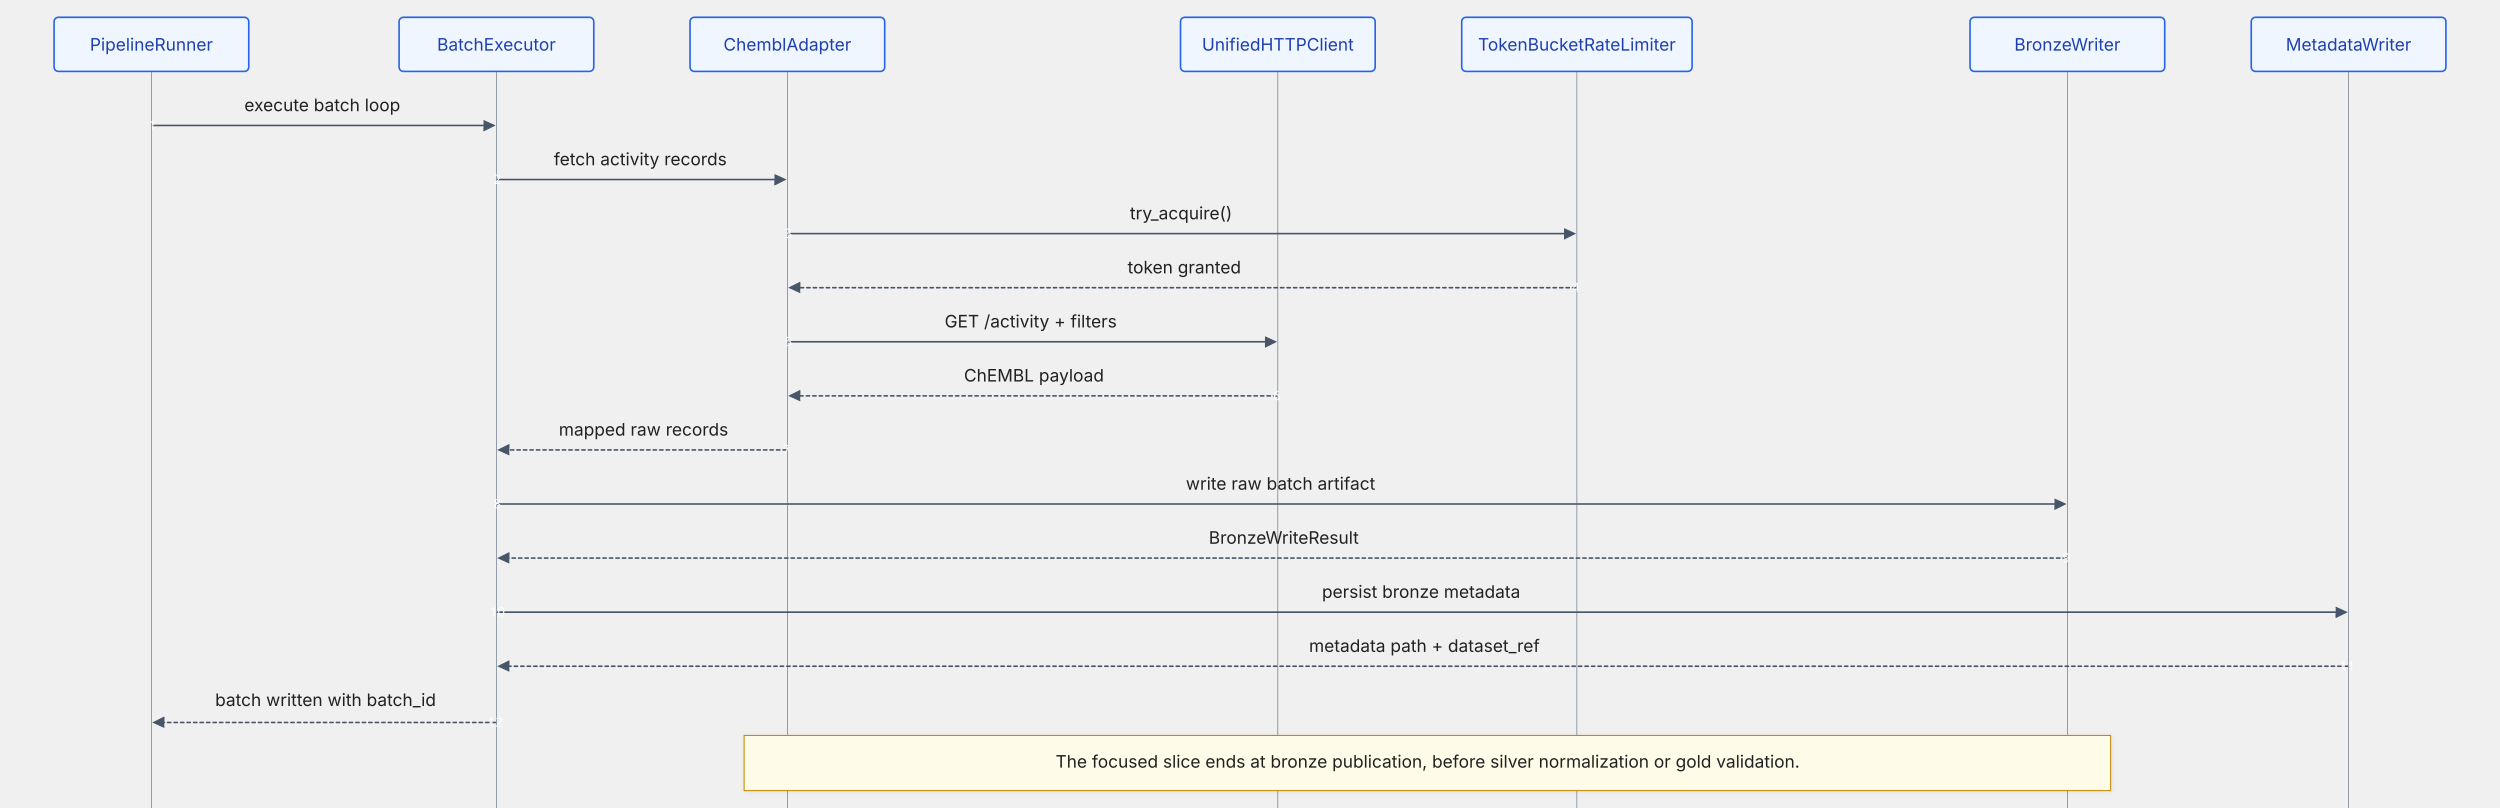
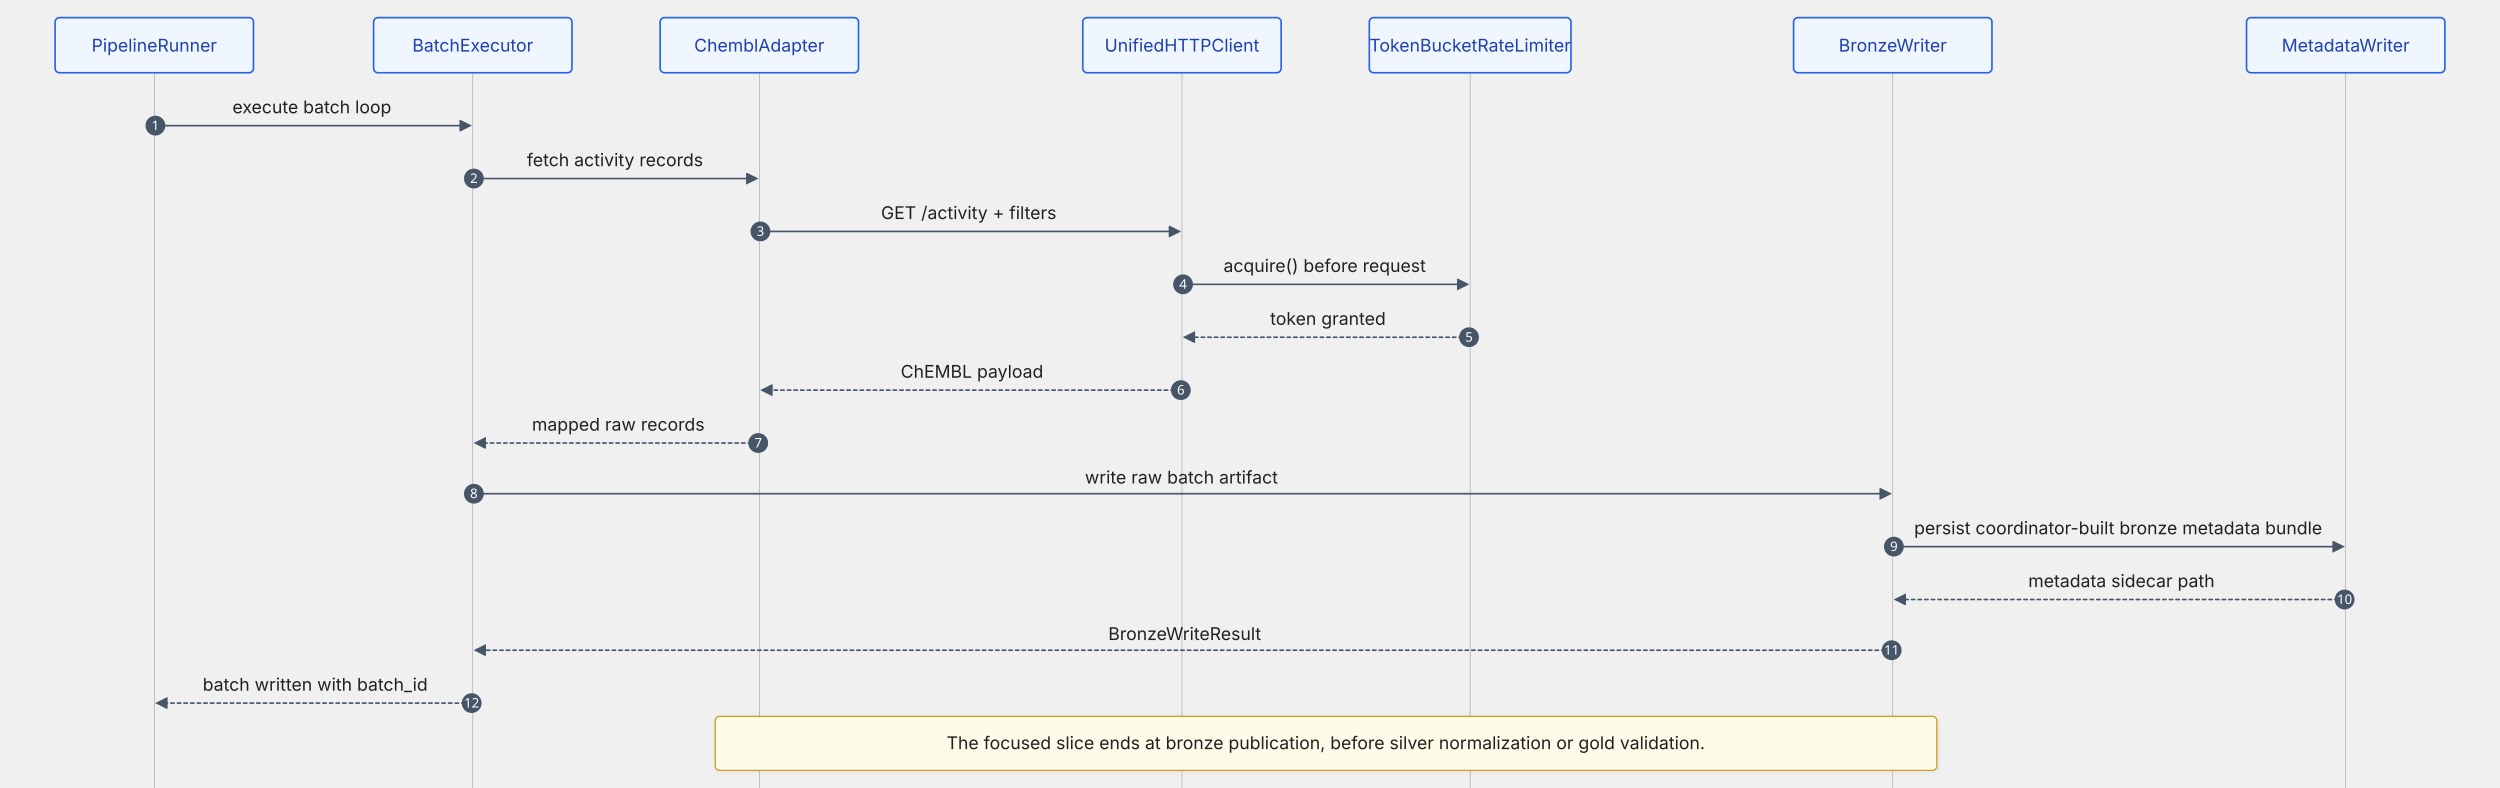
- <svg xmlns="http://www.w3.org/2000/svg" id="my-svg" width="100%" aria-roledescription="sequence" style="max-width:2311.5px;background-color:white" viewBox="-50 -16 2311.5 747">
-   <path id="actor6" stroke="#999" stroke-width=".5" d="M2121.5 50v1950" class="actor-line 200" />
+ <svg xmlns="http://www.w3.org/2000/svg" id="my-svg" width="100%" aria-roledescription="sequence" style="max-width:2268.5px;background-color:white" viewBox="-50 -16 2268.5 715">
+   <path id="actor6" stroke="#999" stroke-width=".5" d="M2078.5 5v1995" class="200" />
  <g id="root-6">
-     <rect width="180" height="50" x="2031.5" fill="#eaeaea" stroke="#666" class="actor actor-top" rx="3" ry="3" />
-     <text x="2121.5" y="25" alignment-baseline="central" class="actor actor-box" dominant-baseline="central" style="text-anchor:middle;font-size:16px;font-weight:400">
-       <tspan x="2121.5" dy="0">MetadataWriter</tspan>
+     <rect width="180" height="50" x="1988.5" fill="#eaeaea" stroke="#666" class="actor" rx="3" ry="3" />
+     <text x="2078.5" y="25" alignment-baseline="central" class="actor" dominant-baseline="central" style="text-anchor:middle;font-size:16px;font-weight:400">
+       <tspan x="2078.5" dy="0">MetadataWriter</tspan>
    </text>
  </g>
-   <path id="actor5" stroke="#999" stroke-width=".5" d="M1861.5 50v1950" class="actor-line 200" />
+   <path id="actor5" stroke="#999" stroke-width=".5" d="M1667.5 5v1995" class="200" />
  <g id="root-5">
-     <rect width="180" height="50" x="1771.5" fill="#eaeaea" stroke="#666" class="actor actor-top" rx="3" ry="3" />
-     <text x="1861.5" y="25" alignment-baseline="central" class="actor actor-box" dominant-baseline="central" style="text-anchor:middle;font-size:16px;font-weight:400">
-       <tspan x="1861.5" dy="0">BronzeWriter</tspan>
+     <rect width="180" height="50" x="1577.5" fill="#eaeaea" stroke="#666" class="actor" rx="3" ry="3" />
+     <text x="1667.5" y="25" alignment-baseline="central" class="actor" dominant-baseline="central" style="text-anchor:middle;font-size:16px;font-weight:400">
+       <tspan x="1667.5" dy="0">BronzeWriter</tspan>
    </text>
  </g>
-   <path id="actor4" stroke="#999" stroke-width=".5" d="M1408 50v1950" class="actor-line 200" />
+   <path id="actor4" stroke="#999" stroke-width=".5" d="M1284 5v1995" class="200" />
  <g id="root-4">
-     <rect width="213" height="50" x="1301.5" fill="#eaeaea" stroke="#666" class="actor actor-top" rx="3" ry="3" />
-     <text x="1408" y="25" alignment-baseline="central" class="actor actor-box" dominant-baseline="central" style="text-anchor:middle;font-size:16px;font-weight:400">
-       <tspan x="1408" dy="0">TokenBucketRateLimiter</tspan>
+     <rect width="183" height="50" x="1192.5" fill="#eaeaea" stroke="#666" class="actor" rx="3" ry="3" />
+     <text x="1284" y="25" alignment-baseline="central" class="actor" dominant-baseline="central" style="text-anchor:middle;font-size:16px;font-weight:400">
+       <tspan x="1284" dy="0">TokenBucketRateLimiter</tspan>
    </text>
  </g>
-   <path id="actor3" stroke="#999" stroke-width=".5" d="M1131.5 50v1950" class="actor-line 200" />
+   <path id="actor3" stroke="#999" stroke-width=".5" d="M1022.5 5v1995" class="200" />
  <g id="root-3">
-     <rect width="180" height="50" x="1041.5" fill="#eaeaea" stroke="#666" class="actor actor-top" rx="3" ry="3" />
-     <text x="1131.5" y="25" alignment-baseline="central" class="actor actor-box" dominant-baseline="central" style="text-anchor:middle;font-size:16px;font-weight:400">
-       <tspan x="1131.5" dy="0">UnifiedHTTPClient</tspan>
+     <rect width="180" height="50" x="932.5" fill="#eaeaea" stroke="#666" class="actor" rx="3" ry="3" />
+     <text x="1022.5" y="25" alignment-baseline="central" class="actor" dominant-baseline="central" style="text-anchor:middle;font-size:16px;font-weight:400">
+       <tspan x="1022.5" dy="0">UnifiedHTTPClient</tspan>
    </text>
  </g>
-   <path id="actor2" stroke="#999" stroke-width=".5" d="M678 50v1950" class="actor-line 200" />
+   <path id="actor2" stroke="#999" stroke-width=".5" d="M639 5v1995" class="200" />
  <g id="root-2">
-     <rect width="180" height="50" x="588" fill="#eaeaea" stroke="#666" class="actor actor-top" rx="3" ry="3" />
-     <text x="678" y="25" alignment-baseline="central" class="actor actor-box" dominant-baseline="central" style="text-anchor:middle;font-size:16px;font-weight:400">
-       <tspan x="678" dy="0">ChemblAdapter</tspan>
+     <rect width="180" height="50" x="549" fill="#eaeaea" stroke="#666" class="actor" rx="3" ry="3" />
+     <text x="639" y="25" alignment-baseline="central" class="actor" dominant-baseline="central" style="text-anchor:middle;font-size:16px;font-weight:400">
+       <tspan x="639" dy="0">ChemblAdapter</tspan>
    </text>
  </g>
-   <path id="actor1" stroke="#999" stroke-width=".5" d="M409 50v1950" class="actor-line 200" />
+   <path id="actor1" stroke="#999" stroke-width=".5" d="M379 5v1995" class="200" />
  <g id="root-1">
-     <rect width="180" height="50" x="319" fill="#eaeaea" stroke="#666" class="actor actor-top" rx="3" ry="3" />
-     <text x="409" y="25" alignment-baseline="central" class="actor actor-box" dominant-baseline="central" style="text-anchor:middle;font-size:16px;font-weight:400">
-       <tspan x="409" dy="0">BatchExecutor</tspan>
+     <rect width="180" height="50" x="289" fill="#eaeaea" stroke="#666" class="actor" rx="3" ry="3" />
+     <text x="379" y="25" alignment-baseline="central" class="actor" dominant-baseline="central" style="text-anchor:middle;font-size:16px;font-weight:400">
+       <tspan x="379" dy="0">BatchExecutor</tspan>
    </text>
  </g>
-   <path id="actor0" stroke="#999" stroke-width=".5" d="M90 50v1950" class="actor-line 200" />
+   <path id="actor0" stroke="#999" stroke-width=".5" d="M90 5v1995" class="200" />
  <g id="root-0">
-     <rect width="180" height="50" fill="#eaeaea" stroke="#666" class="actor actor-top" rx="3" ry="3" />
-     <text x="90" y="25" alignment-baseline="central" class="actor actor-box" dominant-baseline="central" style="text-anchor:middle;font-size:16px;font-weight:400">
+     <rect width="180" height="50" fill="#eaeaea" stroke="#666" class="actor" rx="3" ry="3" />
+     <text x="90" y="25" alignment-baseline="central" class="actor" dominant-baseline="central" style="text-anchor:middle;font-size:16px;font-weight:400">
      <tspan x="90" dy="0">PipelineRunner</tspan>
    </text>
  </g>
-   <style>#my-svg{font-size:16px;fill:#212121;}@keyframes edge-animation-frame{from{stroke-dashoffset:0;}}@keyframes dash{to{stroke-dashoffset:0;}}#my-svg .edge-animation-slow{stroke-dasharray:9,5!important;stroke-dashoffset:900;animation:dash 50s linear infinite;stroke-linecap:round;}#my-svg .edge-animation-fast{stroke-dasharray:9,5!important;stroke-dashoffset:900;animation:dash 20s linear infinite;stroke-linecap:round;}#my-svg .error-icon{fill:#552222;}#my-svg .error-text{fill:#552222;stroke:#552222;}#my-svg .edge-thickness-normal{stroke-width:1px;}#my-svg .edge-thickness-thick{stroke-width:3.5px;}#my-svg .edge-pattern-solid{stroke-dasharray:0;}#my-svg .edge-thickness-invisible{stroke-width:0;fill:none;}#my-svg .edge-pattern-dashed{stroke-dasharray:3;}#my-svg .edge-pattern-dotted{stroke-dasharray:2;}#my-svg .marker{fill:#475569;stroke:#475569;}#my-svg .marker.cross{stroke:#475569;}#my-svg svg{font-size:16px;}#my-svg p{margin:0;}#my-svg .actor{stroke:#2563eb;fill:#eff6ff;}#my-svg text.actor&gt;tspan{fill:#1e40af;stroke:none;}#my-svg .actor-line{stroke:#475569;}#my-svg .innerArc{stroke-width:1.5;stroke-dasharray:none;}#my-svg .messageLine0{stroke-width:1.5;stroke-dasharray:none;stroke:#475569;}#my-svg .messageLine1{stroke-width:1.5;stroke-dasharray:2,2;stroke:#475569;}#my-svg #arrowhead path{fill:#475569;stroke:#475569;}#my-svg .sequenceNumber{fill:#ffffff;}#my-svg #sequencenumber{fill:#475569;}#my-svg #crosshead path{fill:#475569;stroke:#475569;}#my-svg .messageText{fill:#212121;stroke:none;}#my-svg .labelBox{stroke:#2563eb;fill:#eff6ff;}#my-svg .labelText,#my-svg .labelText&gt;tspan{fill:#1e40af;stroke:none;}#my-svg .loopText,#my-svg .loopText&gt;tspan{fill:#475569;stroke:none;}#my-svg .loopLine{stroke-width:2px;stroke-dasharray:2,2;stroke:#2563eb;fill:#2563eb;}#my-svg .note{stroke:#ca8a04;fill:#fefce8;}#my-svg .noteText,#my-svg .noteText&gt;tspan{fill:#212121;stroke:none;}#my-svg .activation0{fill:#dbeafe;stroke:#2563eb;}#my-svg .activation1{fill:#dbeafe;stroke:#2563eb;}#my-svg .activation2{fill:#dbeafe;stroke:#2563eb;}#my-svg .actorPopupMenu{position:absolute;}#my-svg .actorPopupMenuPanel{position:absolute;fill:#eff6ff;box-shadow:0px 8px 16px 0px rgba(0,0,0,0.2);filter:drop-shadow(3px 5px 2px rgb(0 0 0 / 0.4));}#my-svg .actor-man line{stroke:#2563eb;fill:#eff6ff;}#my-svg .actor-man circle,#my-svg line{stroke:#2563eb;fill:#eff6ff;stroke-width:2px;}#my-svg :root{--mermaid-font-family:"trebuchet ms",verdana,arial,sans-serif;}/*
+   <style>#my-svg{font-size:16px;fill:#212121;}#my-svg .error-icon{fill:#552222;}#my-svg .error-text{fill:#552222;stroke:#552222;}#my-svg .edge-thickness-normal{stroke-width:2px;}#my-svg .edge-thickness-thick{stroke-width:3.5px;}#my-svg .edge-pattern-solid{stroke-dasharray:0;}#my-svg .edge-pattern-dashed{stroke-dasharray:3;}#my-svg .edge-pattern-dotted{stroke-dasharray:2;}#my-svg .marker{fill:#475569;stroke:#475569;}#my-svg .marker.cross{stroke:#475569;}#my-svg svg{font-size:16px;}#my-svg .actor{stroke:#2563eb;fill:#eff6ff;}#my-svg text.actor&gt;tspan{fill:#1e40af;stroke:none;}#my-svg .actor-line{stroke:#475569;}#my-svg .messageLine0{stroke-width:1.5;stroke-dasharray:none;stroke:#475569;}#my-svg .messageLine1{stroke-width:1.5;stroke-dasharray:2,2;stroke:#475569;}#my-svg #arrowhead path{fill:#475569;stroke:#475569;}#my-svg .sequenceNumber{fill:#ffffff;}#my-svg #sequencenumber{fill:#475569;}#my-svg #crosshead path{fill:#475569;stroke:#475569;}#my-svg .messageText{fill:#212121;stroke:none;}#my-svg .labelBox{stroke:#2563eb;fill:#eff6ff;}#my-svg .labelText,#my-svg .labelText&gt;tspan{fill:#1e40af;stroke:none;}#my-svg .loopText,#my-svg .loopText&gt;tspan{fill:#475569;stroke:none;}#my-svg .loopLine{stroke-width:2px;stroke-dasharray:2,2;stroke:#2563eb;fill:#2563eb;}#my-svg .note{stroke:#ca8a04;fill:#fefce8;}#my-svg .noteText,#my-svg .noteText&gt;tspan{fill:#212121;stroke:none;}#my-svg .activation0{fill:#dbeafe;stroke:#2563eb;}#my-svg .activation1{fill:#dbeafe;stroke:#2563eb;}#my-svg .activation2{fill:#dbeafe;stroke:#2563eb;}#my-svg .actorPopupMenu{position:absolute;}#my-svg .actorPopupMenuPanel{position:absolute;fill:#eff6ff;box-shadow:0px 8px 16px 0px rgba(0,0,0,0.2);filter:drop-shadow(3px 5px 2px rgb(0 0 0 / 0.4));}#my-svg .actor-man line{stroke:#2563eb;fill:#eff6ff;}#my-svg .actor-man circle,#my-svg line{stroke:#2563eb;fill:#eff6ff;stroke-width:2px;}#my-svg :root{--mermaid-font-family:"trebuchet ms",verdana,arial,sans-serif;}/*
 * Пользовательские стили диаграмм BioETL (структурированная копия)
 * Источник: custom.css
 * Цель: сгруппировать правила по типам элементов и документировать назначение каждого CSS-параметра.
 */

/* =========================================================
 * 1) Глобальная типографика и базовое поведение текста
 * ========================================================= */
svg {
    /* Задаёт основной стек шрифтов для всего текста в SVG. */
    font-family: Inter, -apple-system, BlinkMacSystemFont, 'Segoe UI', Roboto,
    Oxygen, Ubuntu, sans-serif;
}



/* =========================================================
 * 2) Общая геометрия узлов (для нескольких типов диаграмм)
 * ========================================================= */
.node rect,
.node circle,
.node ellipse,
.node polygon,
.node path {
    /* Единая толщина контура для фигур узлов. */
    stroke-width: 1.5px !important;
    /* Скругляет углы по горизонтали для более мягкого вида. */
    rx: 8;
    /* Скругляет углы по вертикали в паре с rx. */
    ry: 8;
    /* Добавляет лёгкую тень и отделяет узлы от фона. */
    filter:  none; /*  drop-shadow(0px 1px 2px rgba(0, 0, 0, 0.05));*/
}

/* =========================================================
 * 3) Контейнеры subgraph / cluster
 * ========================================================= */
.cluster rect,
.cluster path {
    /* Увеличивает радиус углов у контейнеров-групп. */
    rx: 10;
    /* Поддерживает симметрию скругления по вертикали. */
    ry: 10;
    /* Нейтральная заливка контейнера для снижения визуального шума. */
    fill: #f8fafc;
    /* Приглушённая обводка, чтобы границы были заметны, но не доминировали. */
    stroke: #94a3b8;
    /* Толщина границы контейнера в тон большинству узлов. */
    stroke-width: 1.5px;
    /* Убирает пунктир у рамок контейнеров. */
    stroke-dasharray: none;
    /* Делает фон контейнера полностью непрозрачным. */
    fill-opacity: 1;
    /* Отключает тень контейнера, чтобы акцент оставался на узлах. */
    filter: none;
}

.cluster text {
    /* Нормальный вес шрифта для заголовков групп. */
    font-weight: 400;
    /* Увеличенный размер заголовка относительно текста узлов. */
    font-size: 16px;
}

/* =========================================================
 * 4) Стили линий связей (edges/links)
 * ========================================================= */
.edgePath .path {
    /* Делает основные ребра более заметными в плотных графах. */
    stroke-width: 2.5px;
    /* Скругляет соединения сегментов линий. */
    stroke-linejoin: round;
    /* Скругляет окончания линий. */
    stroke-linecap: round;
}

.edgePath path,
.flowchart-link,
.relation,
.messageLine0,
.messageLine1,
.transition path {
    /* Унифицированные скруглённые соединения для всех типов линий. */
    stroke-linejoin: round;
    /* Унифицированные скруглённые окончания для всех типов линий. */
    stroke-linecap: round;
}

.transition path {
    /* Выравнивает толщину переходов state diagram с основными ребрами. */
    stroke-width: 2.5px;
}

/* =========================================================
 * 5) Подписи ребер и fallback-текст
 * ========================================================= */
.edgeLabel {
    /* Компактный размер шрифта для подписей на связях. */
    font-size: 12px;
    /* Плотная межстрочность для экономии места. */
    line-height: 1.1;
    /* Базовый непрозрачный фон под подписью. */
    background-color: #ffffff;
    /* Небольшие внутренние отступы вокруг текста. */
    padding: 1px 3px;
    /* Мягкое скругление фона подписи. */
    border-radius: 2px;
}

.edgeLabel span,
.edgeLabel p,
text.fo-fallback {
    /* Принудительный тёмный fill для контраста в SVG-рендерах. */
    fill: #111827 !important;
    /* Принудительный тёмный цвет для HTML-подписей. */
    color: #111827 !important;
    /* Полная непрозрачность текста. */
    opacity: 1 !important;
    /* Компактная межстрочность для многострочных подписей. */
    line-height: 1.1;
    /* Убирает стандартные внешние отступы HTML-параграфов. */
    margin: 0;
    /* Убирает стандартные внутренние отступы HTML-параграфов. */
    padding: 0;
}

.edgeLabel .labelBkg,
.labelBkg {
    /* Жёстко задаёт белый фон под текстом подписей. */
    background-color: #ffffff !important;
    /* Делает фон полностью непрозрачным во всех просмотрщиках. */
    opacity: 1 !important;
}

.edgeLabel rect {
    /* Переопределяет полупрозрачный фон по умолчанию у Mermaid. */
    opacity: 1 !important;
    /* Жёстко фиксирует белую заливку прямоугольника под подписью. */
    fill: #ffffff !important;
}

/* =========================================================
 * 6) Элементы sequence diagram
 * ========================================================= */
.actor {
    /* Толщина границы actor-блоков. */
    stroke-width: 1.5px;
    /* Скругление углов actor-блоков по горизонтали. */
    rx: 4;
    /* Скругление углов actor-блоков по вертикали. */
    ry: 4;
}

.messageLine0,
.messageLine1 {
    /* Толщина линий сообщений в sequence diagram. */
    stroke-width: 1.6px;
}

.messageText {
    /* Базовый размер текста сообщений. */
    font-size: 13px;
}

.activation0 {
    /* Более тонкая линия activation bar, чтобы не перегружать схему. */
    stroke-width: 1px;
}

.note {
    /* Скругление углов заметки по горизонтали. */
    rx: 4;
    /* Скругление углов заметки по вертикали. */
    ry: 4;
    /* Тонкая граница для вторичных блоков. */
    stroke-width: 1px;
    /* Лёгкая тень для визуального отделения заметок. */
    filter: drop-shadow(1px 1px 2px rgba(0, 0, 0, 0.06));
}

/* =========================================================
 * 7) Базовые элементы class diagram
 * ========================================================= */
g.classGroup rect {
    /* Скругление углов class box по горизонтали. */
    rx: 10;
    /* Скругление углов class box по вертикали. */
    ry: 10;
    /* Толщина границы class box. */
    stroke-width: 1.5px;
    /* Мягкая тень у class box без агрессивного контраста. */
    filter: drop-shadow(1px 1px 2px rgba(0, 0, 0, 0.06));
}

g.classGroup text {
    /* Базовый размер текста внутри class diagram. */
    font-size: 14px;
    padding: 10px 10px;
}

g.classGroup line {
    /* Толщина внутренних разделителей класса. */
    stroke-width: 1px;
}

.relation {
    /* Толщина связей между классами на уровне основных ребер. */
    stroke-width: 2.5px;
}

/* =========================================================
 * 8) Типографика HTML-лейблов class diagram
 * ========================================================= */
g.label-group .nodeLabel {
    /* Увеличенный размер названия класса для иерархии. */
    font-size: 16px !important;
    /* Полужирный акцент на имени класса. */
    font-weight: 200 !important;
    /* Лёгкое межбуквенное расстояние для читаемости заголовка. */
    letter-spacing: 0.01em;
}

g.annotation-group .nodeLabel {
    /* Уменьшенный размер для стереотипов/аннотаций. */
    font-size: 11px !important;
    /* Курсив для визуального отделения аннотаций. */
    font-style: italic !important;
    /* Небольшое ослабление контраста вторичного текста. */
    opacity: 0.8;
}

g.members-group .nodeLabel,
g.methods-group .nodeLabel {
    /* Компактный размер для атрибутов и методов. */
    font-size: 12px !important;
    /* Нормальный вес шрифта для плотного структурного текста. */
    font-weight: 400 !important;
}

/* =========================================================
 * 9) Помощники размеров foreignObject (class/flowchart)
 * ========================================================= */
g.members-group foreignObject,
g.methods-group foreignObject {
    /* Минимальная высота областей members/methods. */
    min-height: 40px;
}

.node foreignObject &gt; div,
g.classGroup foreignObject &gt; div {
    /* Стабилизирует вычисление размеров с учётом отступов/границ. */
    box-sizing: border-box;
}

.node.size-sm foreignObject &gt; div {
    /* Минимальная высота для малого размерного уровня узла. */
    min-height: 80px;
    /* Минимальная ширина для малого размерного уровня узла. */
    min-width: 180px;
}

.node.size-md foreignObject &gt; div {
    /* Минимальная высота для среднего размерного уровня узла. */
    min-height: 140px;
    /* Минимальная ширина для среднего размерного уровня узла. */
    min-width: 260px;
}

.node.size-lg foreignObject &gt; div {
    /* Минимальная высота для большого размерного уровня узла. */
    min-height: 200px;
    /* Минимальная ширина для большого размерного уровня узла. */
    min-width: 340px;
}

/* =========================================================
 * 10) Элементы state diagram
 * ========================================================= */
g.stateGroup rect {
    /* Скругление углов контейнеров состояний по горизонтали. */
    rx: 8;
    /* Скругление углов контейнеров состояний по вертикали. */
    ry: 8;
}

.statediagram-state rect {
    /* Скругление углов узлов состояния по горизонтали. */
    rx: 8;
    /* Скругление углов узлов состояния по вертикали. */
    ry: 8;
    /* Толщина границы узла состояния. */
    stroke-width: 1.5px;
    /* Лёгкая тень для визуального отделения state box. */
    filter: drop-shadow(1px 2px 3px rgba(0, 0, 0, 0.08));
}

/* =========================================================
 * 11) Элементы ER diagram
 * ========================================================= */
.er.entityBox {
    /* Толщина границы сущности ER-диаграммы. */
    stroke-width: 1.5px;
    /* Скругление углов сущности по горизонтали. */
    rx: 4;
    /* Скругление углов сущности по вертикали. */
    ry: 4;
    /* Лёгкая тень для отделения блоков сущностей. */
    filter: drop-shadow(1px 2px 3px rgba(0, 0, 0, 0.08));
}

/* =========================================================
 * 12) Узлы mindmap
 * ========================================================= */
.mindmap-node rect,
.mindmap-node circle {
    /* Толщина контура узлов mindmap. */
    stroke-width: 1.5px;
    /* Чуть более выраженная тень для плотных радиальных веток. */
    filter: drop-shadow(1px 2px 2px rgba(0, 0, 0, 0.1));
}

/* =========================================================
 * 13) Маркеры стрелок
 * ========================================================= */
marker path {
    /* Единый нейтральный цвет наконечников стрелок. */
    fill: #475569;
}

/* =========================================================
 * 14) Цветовая карта архитектурных слоёв (fallback-селекторы)
 * ========================================================= */
[id*="Domain"] &gt; rect,
[id*="Domain"] &gt; path {
    /* Цвет фона для доменного слоя. */
    fill: #f5f3ff !important;
    /* Цвет границы для доменного слоя. */
    stroke: #7c3aed !important;
}

.cluster[id*="Domain"] &gt; rect,
.cluster[id*="Domain"] &gt; path {
    fill: #ffffff !important;
}

[id*="Application"] &gt; rect,
[id*="Application"] &gt; path {
    /* Цвет фона для application-слоя. */
    fill: #f0fdf4 !important;
    /* Цвет границы для application-слоя. */
    stroke: #16a34a !important;
}

.cluster[id*="Application"] &gt; rect,
.cluster[id*="Application"] &gt; path {
    fill: #ffffff !important;
}

[id*="Infrastructure"] &gt; rect,
[id*="Infrastructure"] &gt; path {
    /* Цвет фона для infrastructure-слоя. */
    fill: #fff1f2 !important;
    /* Цвет границы для infrastructure-слоя. */
    stroke: #dc2626 !important;
}

.cluster[id*="Infrastructure"] &gt; rect,
.cluster[id*="Infrastructure"] &gt; path {
    fill: #ffffff !important;
}

[id*="Composition"] &gt; rect,
[id*="Composition"] &gt; path {
    /* Цвет фона для composition-слоя. */
    fill: #fff7ed !important;
    /* Цвет границы для composition-слоя. */
    stroke: #f59e0b !important;
}

.cluster[id*="Composition"] &gt; rect,
.cluster[id*="Composition"] &gt; path {
    fill: #ffffff !important;
}

[id*="Interfaces"] &gt; rect,
[id*="Interfaces"] &gt; path {
    /* Цвет фона для слоя интерфейсов. */
    fill: #eff6ff !important;
    /* Цвет границы для слоя интерфейсов. */
    stroke: #2563eb !important;
}

.cluster[id*="Interfaces"] &gt; rect,
.cluster[id*="Interfaces"] &gt; path {
    fill: #ffffff !important;
}

[id*="External"] &gt; rect,
[id*="External"] &gt; path {
    /* Цвет фона для внешних систем. */
    fill: #f1f5f9 !important;
    /* Цвет границы для внешних систем. */
    stroke: #64748b !important;
}

.cluster[id*="External"] &gt; rect,
.cluster[id*="External"] &gt; path {
    fill: #ffffff !important;
}

/* Белая подложка под подписи всех архитектурных/medallion слоёв */
g.cluster[id*="Domain"] .cluster-label foreignObject &gt; div,
g.cluster[id*="Application"] .cluster-label foreignObject &gt; div,
g.cluster[id*="Infrastructure"] .cluster-label foreignObject &gt; div,
g.cluster[id*="Composition"] .cluster-label foreignObject &gt; div,
g.cluster[id*="Interfaces"] .cluster-label foreignObject &gt; div,
g.cluster[id*="External"] .cluster-label foreignObject &gt; div,
g.cluster[id*="Bronze"] .cluster-label foreignObject &gt; div,
g.cluster[id*="Silver"] .cluster-label foreignObject &gt; div,
g.cluster[id*="Gold"] .cluster-label foreignObject &gt; div,
g.cluster[id*="Quarantine"] .cluster-label foreignObject &gt; div {
    background: #ffffff !important;
    padding: 0 6px !important;
    border-radius: 4px;
}

/* Fallback для рендеров без foreignObject: не рисуем толстую обводку */
g.cluster[id*="Domain"] .cluster-label text.fo-fallback,
g.cluster[id*="Application"] .cluster-label text.fo-fallback,
g.cluster[id*="Infrastructure"] .cluster-label text.fo-fallback,
g.cluster[id*="Composition"] .cluster-label text.fo-fallback,
g.cluster[id*="Interfaces"] .cluster-label text.fo-fallback,
g.cluster[id*="External"] .cluster-label text.fo-fallback,
g.cluster[id*="Bronze"] .cluster-label text.fo-fallback,
g.cluster[id*="Silver"] .cluster-label text.fo-fallback,
g.cluster[id*="Gold"] .cluster-label text.fo-fallback,
g.cluster[id*="Quarantine"] .cluster-label text.fo-fallback {
    fill: #111827 !important;
    stroke: none !important;
}

/* =========================================================
 * 15) Цветовая карта слоёв Medallion
 * ========================================================= */
[id*="Bronze"] &gt; rect,
[id*="Bronze"] &gt; path {
    /* Цвет фона Bronze-слоя. */
    fill: #fff7ed !important;
    /* Цвет границы Bronze-слоя. */
    stroke: #f59e0b !important;
}

[id*="Silver"] &gt; rect,
[id*="Silver"] &gt; path {
    /* Цвет фона Silver-слоя. */
    fill: #f8fafc !important;
    /* Цвет границы Silver-слоя. */
    stroke: #475569 !important;
}

[id*="Gold"] &gt; rect,
[id*="Gold"] &gt; path {
    /* Цвет фона Gold-слоя. */
    fill: #fefce8 !important;
    /* Цвет границы Gold-слоя. */
    stroke: #ca8a04 !important;
}

[id*="Quarantine"] &gt; rect,
[id*="Quarantine"] &gt; path {
    /* Цвет фона для карантинных/проблемных потоков данных. */
    fill: #ffe4e6 !important;
    /* Цвет границы для карантинных/проблемных потоков данных. */
    stroke: #e11d48 !important;
}
/* Нормализует вес текста в узлах и заголовках слоёв (без полужирного акцента). */
.node .label text,
.node .label tspan,
.node .label .nodeLabel,
text.fo-fallback {
    stroke: none !important;
    stroke-width: 0 !important;
    fill: #111827 !important;
    font-weight: 400 !important;
}
/* Single text layer (fallback-only) */
text.fo-fallback {
    display: inline !important;
}

foreignObject {
    display: none !important;
}/* bioetl-inject */#my-svg .edgeLabel rect{opacity:1!important;fill:#ffffff!important}#my-svg .labelBkg{background-color:#ffffff!important;opacity:1!important}#my-svg .edgeLabel .labelBkg{background-color:#ffffff!important;opacity:1!important}#my-svg .edgeLabel{font-size:12px;line-height:1.1;padding:1px 3px}#my-svg .edgeLabel span{color:#111827!important;fill:#111827!important;opacity:1!important;line-height:1.1;margin:0;padding:0}#my-svg .edgeLabel p{color:#111827!important;fill:#111827!important;opacity:1!important;line-height:1.1;margin:0;padding:0}#my-svg text.fo-fallback{color:#111827!important;fill:#111827!important;opacity:1!important}</style>
  <defs>
    <symbol id="computer">
      <path d="M1 1v6.5h10V1zm9 5.5H2V2h8zm-5.114 3 .233-.5h1.762l.234.5zM12 11H0l1-3h1.052l-.665 2h9.225l-.648-2H11zM9.5 6h-7V2.5h7z" />
    </symbol>
  </defs>
  <defs>
    <symbol id="database" fill-rule="evenodd" clip-rule="evenodd">
      <path d="m6.129 0 .128.003.128.002.126.004.126.005.124.006.124.008.123.008.12.009.121.01.12.012.118.012.116.013.116.014.114.016.113.016.111.017.11.018.109.019.106.02.106.02.104.021.102.023.101.023.099.024.097.025.095.026L9.18.4l.091.027.09.028.088.029.086.029.084.03.081.03.08.032.078.032.075.033.037.017.036.016.036.017.035.017.034.018.034.017.034.018.033.017.032.018.032.018.031.018.03.018.03.019.029.018.029.019.027.018.028.02.026.019.026.019.026.019.025.02.024.019.023.02.023.02.022.02.021.02.021.02.02.02.02.02.018.021.018.02.017.021.016.021.016.021.015.021.015.021.013.021.013.021.012.022.012.021.01.022.01.022.01.022.008.021.007.022.007.022.006.022.006.023.004.022.004.022.003.023.002.022v.023L11 1.75v8.523l-.001.022-.002.023-.003.022-.004.023-.004.022-.006.022-.006.022-.006.022-.008.022-.009.022-.009.022-.01.021-.01.022-.012.021-.012.022-.013.021-.013.021-.015.021-.015.021-.016.021-.016.021-.017.02-.018.021-.019.02-.019.021-.02.02-.02.02-.022.02-.022.02-.023.02-.023.02-.024.02-.025.019-.026.02-.026.019-.026.019-.028.019-.027.019-.029.018-.029.019-.03.018-.03.018-.031.018-.032.018-.032.018-.033.018-.034.017-.034.018-.034.017-.035.017-.036.017-.036.017-.037.016-.075.033-.078.032-.08.032-.081.03-.084.03-.086.03-.088.028-.09.028-.091.027-.094.027-.095.025-.097.025-.099.024-.1.023-.103.023-.104.021-.106.02-.107.02-.108.02-.11.018-.111.017-.113.016-.114.015-.116.014-.116.014-.118.012-.12.011-.12.01-.121.01-.123.008-.124.007-.124.006-.126.005-.126.004-.128.003-.128.002h-.258l-.128-.002-.127-.003-.127-.004-.125-.005-.125-.006-.123-.007-.123-.008-.121-.01-.121-.01-.119-.011-.118-.012-.117-.014-.115-.014-.114-.015-.113-.016-.112-.017-.11-.018-.108-.02-.107-.02-.106-.02-.104-.021-.102-.023-.1-.023-.1-.024-.097-.025-.095-.025-.094-.027-.092-.027-.089-.028-.088-.028-.086-.03-.084-.03-.082-.03-.079-.032-.078-.032-.075-.033-.037-.016-.036-.017-.036-.017-.035-.017-.035-.017-.034-.018-.033-.017-.033-.018-.032-.018-.032-.018-.03-.018-.031-.018-.03-.018-.029-.019-.029-.018-.028-.02-.027-.018-.027-.02-.026-.018-.025-.02-.025-.02-.024-.019-.023-.02-.023-.02-.022-.02-.021-.02-.021-.02-.02-.02-.02-.02-.018-.021-.018-.02-.017-.021-.016-.021-.016-.021-.015-.021-.015-.021-.013-.021-.013-.021-.012-.022-.012-.021-.01-.022-.01-.021-.01-.022-.008-.022-.007-.022-.007-.022-.006-.022-.005-.022-.005-.022-.003-.023-.003-.022-.002-.023L1 10.273 1 10.25V1.728l.002-.023.002-.022.003-.023.003-.022.005-.022.005-.023.006-.022.007-.022.007-.022.009-.021.009-.022.01-.022.01-.021.012-.022.012-.022.013-.021.013-.021.015-.021.015-.021.016-.021.016-.021.017-.02.018-.021.018-.02.02-.021.02-.02.02-.02.022-.02.022-.02.023-.02.023-.02.024-.02.025-.019.025-.02.026-.019.027-.019.027-.019.028-.019.029-.018.029-.019.03-.018.03-.018.031-.018.032-.018.032-.018.033-.018.033-.017.034-.017.035-.018.035-.017.036-.017.036-.016.037-.017.075-.033.078-.032.08-.031.081-.031.084-.03.086-.03.088-.028.09-.028L2.82.4l.094-.026.095-.026.098-.025.098-.024.101-.023.102-.023.104-.021.106-.02.107-.02.108-.02.11-.017.112-.017.113-.016.114-.016.115-.014.117-.013.118-.012.119-.012.12-.01.122-.01.123-.007.123-.008.125-.006.125-.005.127-.004.127-.002L5.871 0 6 0zM1.5 10.25v.015l.002.011.002.011.003.01.003.012.003.01.005.012.004.011.006.011.006.012.006.011.008.012.008.012.008.011.01.012.009.012.01.012.011.013.012.012.012.013.026.024.028.025.03.025.033.026.035.025.038.026.04.026.041.026.044.026.046.026.049.026.051.025.053.026.055.026.057.026.059.025.062.026.063.025.066.025.067.025.07.024.072.024.073.024.076.023.078.024.08.022.081.023.084.021.085.022.088.02.089.021.092.02.093.019.095.018.097.018.099.017.1.017.103.015.104.015.106.015.108.013.11.013.11.012.114.01.115.01.116.01.118.007.12.008.122.006.123.005.124.004.127.002.128.002L6 11.5h.13l.129-.003.127-.002.125-.004.123-.006.122-.006.12-.007.119-.008.117-.009.115-.01.113-.01.112-.013.11-.013.108-.013.106-.014.105-.016.103-.015.1-.017.1-.017.097-.018.095-.019.094-.019.091-.02.09-.02.087-.021.086-.022.084-.022.082-.022.08-.023.077-.023.076-.024.074-.024.072-.024.069-.025.068-.025.066-.025.063-.025.061-.025.059-.026.057-.026.055-.026.053-.026.05-.026.049-.025.046-.027.044-.026.041-.025.04-.026.037-.026.035-.026.032-.025.03-.026.028-.025.026-.025.011-.012.012-.012.01-.012.01-.012.01-.012.009-.012.008-.012.008-.012.007-.012.006-.011.006-.012.005-.011.005-.011.004-.011.003-.011.003-.011.002-.011.002-.011v-.01l.001-.011V8.187l-.038.027-.04.027-.042.027-.042.026-.044.026-.045.026-.046.026-.048.025-.048.025-.05.024-.051.025-.053.024-.053.023-.054.024-.056.023-.057.022-.057.023-.06.022-.06.021-.06.021-.062.021-.063.02-.064.02-.065.02-.066.02-.067.019-.068.018-.069.019-.07.017-.07.018-.072.017-.072.016-.073.016-.074.016-.075.015-.076.015-.076.014-.077.014-.078.013-.08.013L8 9.028l-.08.012-.081.011-.082.011-.082.01-.083.01-.084.01-.084.009-.085.009-.085.008-.087.007-.086.007-.088.007-.087.006-.089.005-.089.005-.09.004-.089.004-.09.003-.091.003-.091.002-.092.001-.092.001h-.185l-.092-.001-.092-.001-.091-.002-.091-.003-.091-.003-.09-.004-.089-.004-.089-.005-.088-.005-.088-.006-.087-.007-.087-.007-.086-.007-.085-.008-.085-.009-.085-.009-.083-.01-.083-.01-.083-.01-.081-.011-.081-.011L4 9.028l-.08-.013-.078-.013-.078-.013-.077-.014-.077-.014-.075-.015-.075-.015-.074-.016-.073-.016-.073-.016-.071-.017-.071-.018-.07-.017-.068-.019-.068-.018-.067-.02-.066-.018-.065-.02-.064-.02-.063-.021-.062-.021-.061-.021-.06-.022-.059-.021-.058-.023-.056-.022-.056-.023-.055-.024-.053-.023-.052-.024-.051-.025-.05-.024-.049-.025-.047-.025-.047-.026-.045-.026-.043-.026-.043-.026-.041-.027-.04-.027-.039-.027zm0-2.827v.016l.002.01.002.011.003.011.003.011.003.011.005.011.004.011.006.012.006.011.006.012.008.012.008.011.008.012.01.012.009.012.01.012.011.012.012.012.012.012.026.025.028.025.03.025.033.026.035.025.038.026.04.026.041.026.044.026.046.026.049.026.051.026.053.026.055.025.057.026.059.026.062.025.063.025.066.025.067.025.07.024.072.024.073.024.076.024.078.023.08.022.081.023.084.022.085.021.088.021.089.02.092.02.093.019.095.018.097.018.099.017.1.017.103.016.104.015.106.014.108.013.11.013.11.012.114.011.115.01.116.009.118.008.12.007.122.006.123.005.124.004.127.003.128.001.129.001h.13l.129-.002.127-.003.125-.004.123-.005.122-.006.12-.008.119-.008.117-.009.115-.01.113-.01.112-.013.11-.012.108-.014.106-.014.105-.015.103-.016.1-.017.1-.017.097-.018.095-.019.094-.019.091-.02.09-.02.087-.021.086-.022.084-.022.082-.022.08-.023.077-.023.076-.024.074-.024.072-.024.069-.025.068-.024.066-.025.063-.026.061-.025.059-.026.057-.026.055-.026.053-.026.05-.026.049-.026.046-.026.044-.026.041-.026.04-.026.037-.025.035-.026.032-.026.03-.025.028-.025.026-.025.011-.012.012-.012.01-.013.01-.012.01-.012.009-.012.008-.012.008-.011.007-.012.006-.012.006-.01.005-.012.005-.012.004-.01.003-.012.003-.01.002-.011.002-.011v-.01l.001-.011v-2.07l-.038.027-.04.027-.042.027-.042.026-.044.027-.045.025-.046.026-.048.025-.048.025-.05.025-.051.024-.053.024-.053.024-.054.023-.056.023-.057.023-.057.022-.06.022-.06.022-.06.021-.062.021-.063.02-.064.02-.065.02-.066.02-.067.018-.068.019-.069.018-.07.018-.07.017-.072.017-.072.016-.073.017-.074.015-.075.015-.076.015-.076.014-.077.014-.078.014-.08.013L8 6.194l-.08.012-.081.012-.082.011-.082.01-.083.01-.084.01-.084.009-.085.008-.085.008-.087.008-.086.007-.088.006-.087.006-.089.006-.089.004-.09.005-.089.003-.09.004-.091.002-.091.002-.092.002-.092.001h-.185l-.092-.001-.092-.002-.091-.002-.091-.002-.091-.004-.09-.003-.089-.005-.089-.004-.088-.006-.088-.006L4.92 6.3l-.087-.007-.086-.008-.085-.008-.085-.008-.085-.009-.083-.01-.083-.01-.083-.01-.081-.011-.081-.012L4 6.194l-.08-.012-.078-.013-.078-.014-.077-.014-.077-.014-.075-.015-.075-.015-.074-.015-.073-.017-.073-.016-.071-.017-.071-.017-.07-.018-.068-.018-.068-.019-.067-.019-.066-.019-.065-.02-.064-.02-.063-.02-.062-.021-.061-.022-.06-.021-.059-.022-.058-.022-.056-.023-.056-.023-.055-.023-.053-.023-.052-.025-.051-.024-.05-.025-.049-.025-.047-.025-.047-.026-.045-.025-.043-.027-.043-.026-.041-.027-.04-.027-.039-.027zm0-2.833v.016l.002.01.002.011.003.011.003.01.003.012.005.011.004.011.006.012.006.011.006.012.008.011.008.012.008.012.01.011.009.012.01.013.011.012.012.012.012.012.026.025.028.025.03.025.033.026.035.025.038.026.04.026.041.026.044.026.046.026.049.026.051.026.053.025.055.026.057.026.059.025.062.026.063.025.066.025.067.025.07.024.072.024.073.024.076.024.078.023.08.022.081.023.084.021.085.022.088.021.089.02.092.02.093.019.095.018.097.018.099.017.1.017.103.016.104.015.106.014.108.013.11.013.11.012.114.01.115.01.116.01.118.008.12.007.122.006.123.005.124.004.127.003.128.001L6 5.84h.13l.129-.002.127-.003.125-.004.123-.005.122-.007.12-.007.119-.008.117-.009.115-.01.113-.01.112-.013.11-.012.108-.014.106-.014.105-.015.103-.016.1-.017.1-.017.097-.018.095-.019.094-.019.091-.02.09-.02.087-.021.086-.022.084-.022.082-.022.08-.023.077-.023.076-.024.074-.024.072-.024.069-.025.068-.024.066-.026.063-.025.061-.025.059-.026.057-.026.055-.026.053-.026.05-.026.049-.026.046-.026.044-.026.041-.026.04-.026.037-.026.035-.025.032-.025.03-.026.028-.025.026-.025.011-.012.012-.013.01-.012.01-.012.01-.011.009-.012.008-.012.008-.012.007-.012.006-.011.006-.012.005-.011.005-.011.004-.011.003-.011.003-.011.002-.011.002-.011v-.01l.001-.011V2.514l-.038.027-.04.027-.042.026-.042.027-.044.026-.045.026-.046.025-.048.026-.048.025-.05.024-.051.024-.053.024-.053.024-.054.023-.056.023-.057.023-.057.022-.06.022-.06.022-.06.021-.062.021-.063.02-.064.02-.065.02-.066.02-.067.019-.068.018-.069.018-.07.018-.07.017-.072.017-.072.017-.073.016-.074.016-.075.015-.076.015-.076.014-.077.014-.078.013-.08.013L8 3.354l-.08.012-.081.012-.082.011-.082.01-.083.01-.084.01-.084.009-.085.009-.085.008-.087.007-.086.007-.088.007-.087.006-.089.005-.089.005-.09.004-.089.004-.09.002-.091.004-.091.002-.092.001h-.092L6 3.5h-.092l-.092-.001-.092-.001-.091-.003-.091-.002-.091-.003-.09-.004-.089-.004-.089-.006-.088-.004-.088-.006-.087-.007-.087-.007-.086-.007-.085-.008-.085-.009-.085-.009-.083-.01-.083-.01-.083-.01-.081-.011-.081-.012L4 3.354l-.08-.012-.078-.013-.078-.013-.077-.014-.077-.014-.075-.015-.075-.015-.074-.016-.073-.016-.073-.017-.071-.017-.071-.017-.07-.018-.068-.018-.068-.018-.067-.02-.066-.019-.065-.02-.064-.02-.063-.02L2.505 3l-.061-.021-.06-.022-.059-.022-.058-.022-.056-.023-.056-.023-.055-.023-.053-.024-.052-.024-.051-.024-.05-.025-.049-.024-.047-.026-.047-.025-.045-.026-.043-.026-.043-.027-.041-.026-.04-.027-.039-.027zM5.87.5l-.128.002-.127.003-.125.004-.124.005-.122.006-.12.007-.119.008-.116.01-.116.01-.113.011-.112.011-.11.013-.108.014-.106.014-.105.015-.102.016-.102.017-.099.017-.097.018-.095.019-.094.019-.091.02-.09.02L3.262.8l-.086.022-.084.021-.082.023-.08.023-.077.023-.076.024-.074.024-.072.024-.069.024-.068.025-.066.025-.063.026-.061.025-.059.026-.057.026-.055.026-.053.026-.05.026-.049.026-.046.026-.044.026-.041.026-.04.026-.037.025-.035.026-.032.026-.03.025-.028.025-.026.025-.011.012-.012.012-.01.012-.01.013-.01.012-.009.012-.008.011-.008.012-.007.012-.006.011-.006.012-.005.012-.005.01-.004.011-.003.012-.003.01-.002.011-.002.011v.01L1.5 1.75v.01l.001.011.002.01.002.011.003.011.003.011.004.011.005.011.005.012.006.011.006.012.007.011.008.012.008.012.01.012.009.012.01.012.01.012.012.012.011.013.026.025.028.025.03.025.032.025.035.026.037.026.04.026.041.026.044.026.046.026.048.026.051.026.053.026.055.026.057.026.059.025.061.026.063.025.066.025.068.025.07.025.071.024.074.024.076.024.077.023.08.023.082.022.084.022.086.021.087.021.09.021.091.02.094.019.095.019.097.018.1.017.1.016.103.016.105.016.106.014.108.013.11.013.112.012.113.011.116.01.116.01.119.007.12.007.122.006.124.006.125.004.127.002L5.87 3 6 3h.13l.129-.003.126-.002.125-.004.124-.006.122-.006.12-.007.119-.008.116-.009.116-.01.113-.011.112-.012.11-.013.108-.013.106-.014.105-.016.103-.016.1-.016.1-.017.097-.018.095-.019.094-.019.091-.02.09-.02.087-.022.086-.021.084-.022.082-.022.08-.023.077-.023.076-.024.074-.024.072-.024.069-.025.068-.025.066-.025.063-.025.061-.026.059-.025.057-.026.055-.026.053-.026.05-.026.049-.026.046-.026.044-.026.041-.026.04-.026.037-.026.035-.026.032-.025.03-.025.028-.025.026-.025.011-.013.012-.012.01-.012.01-.012.01-.012.009-.012.008-.012.008-.012.007-.011.006-.012.006-.011.005-.012.005-.01.004-.012.003-.011.003-.01.002-.012.002-.01v-.01l.001-.011v-.01l-.001-.011-.002-.01-.002-.012-.003-.01-.003-.011-.004-.011-.005-.011-.005-.012-.006-.011-.006-.012-.007-.011-.008-.013-.008-.011-.01-.012-.009-.012-.01-.013-.01-.012-.012-.012-.011-.012-.026-.025-.028-.025-.03-.025-.032-.025-.035-.026-.037-.026-.04-.026-.041-.026-.044-.026-.046-.026-.048-.026-.051-.026-.053-.026-.055-.026-.057-.026-.059-.026-.061-.025-.063-.026-.066-.025-.068-.025-.07-.024L9.298.96 9.223.936 9.147.912 9.07.889 8.99.866 8.907.843 8.824.822 8.738.8 8.651.78 8.56.758 8.47.739 8.376.72 8.281.701 8.182.683 8.086.666 7.983.649 7.882.633 7.776.618 7.67.604 7.562.59l-.11-.013L7.34.566 7.227.555l-.116-.01-.116-.01-.119-.008-.12-.007-.122-.006L6.51.51 6.385.505 6.259.502 6.13.5h-.26" />
    </symbol>
  </defs>
  <defs>
    <symbol id="clock">
      <path d="M6 1c2.757 0 5 2.243 5 5s-2.243 5-5 5-5-2.243-5-5 2.243-5 5-5m0-1a6 6 0 1 0 0 12A6 6 0 0 0 6 0m2.924 6.23c.101.018.101.166 0 .185-.953.181-3.022.556-3.273.556a.65.65 0 0 1-.65-.65c0-.256.384-2.724.562-3.723.017-.096.156-.09.172.007l.492 3.119z" />
    </symbol>
  </defs>
  <defs>
-     <marker id="arrowhead" markerHeight="12" markerUnits="userSpaceOnUse" markerWidth="12" orient="auto-start-reverse" refX="7.9" refY="5">
-       <path d="m-1 0 11 5-10 5z" />
+     <marker id="arrowhead" markerHeight="12" markerUnits="userSpaceOnUse" markerWidth="12" orient="auto" refX="7.9" refY="5">
+       <path d="m0 0 10 5-10 5z" />
    </marker>
  </defs>
  <defs>
    <marker id="crosshead" markerHeight="8" markerWidth="15" orient="auto" refX="4" refY="4.5">
      <path fill="none" stroke="#000" stroke-width="1pt" d="m1 2 5 5m0-5L1 7" style="stroke-dasharray:0,0" />
    </marker>
  </defs>
  <defs>
    <marker id="filled-head" markerHeight="28" markerWidth="20" orient="auto" refX="15.5" refY="7">
      <path d="m18 7-9 6 5-6-5-6Z" />
    </marker>
  </defs>
  <defs>
    <marker id="sequencenumber" markerHeight="40" markerWidth="60" orient="auto" refX="15" refY="15">
      <circle cx="15" cy="15" r="6" />
    </marker>
  </defs>
-   <path fill="#edf2ae" stroke="#666" d="M638 664h1263.5v51H638z" class="note" />
-   <text x="1270" y="672" alignment-baseline="middle" class="noteText" dominant-baseline="middle" dy="1em" style="font-size:16px;font-weight:400" text-anchor="middle">
-     <tspan x="1270">The focused slice ends at bronze publication, before silver normalization or gold validation.</tspan>
+   <rect width="1108.5" height="49" x="599" y="634" fill="#EDF2AE" stroke="#666" class="note" rx="0" ry="0" />
+   <text x="1153" y="642" alignment-baseline="middle" class="noteText" dominant-baseline="middle" dy="1em" style="font-size:16px;font-weight:400" text-anchor="middle">
+     <tspan x="1153">The focused slice ends at bronze publication, before silver normalization or gold validation.</tspan>
  </text>
-   <text x="248" y="65" alignment-baseline="middle" class="messageText" dominant-baseline="middle" dy="1em" style="font-size:16px;font-weight:400" text-anchor="middle">execute batch loop</text>
-   <path stroke-width="2" marker-end="url(#arrowhead)" d="M91 100h314" class="messageLine0" style="fill:none" />
-   <path stroke-width="0" marker-start="url(#sequencenumber)" d="M91 100z" />
-   <text x="91" y="104" class="sequenceNumber" font-family="sans-serif" font-size="12" text-anchor="middle">1</text>
-   <text x="542" y="115" alignment-baseline="middle" class="messageText" dominant-baseline="middle" dy="1em" style="font-size:16px;font-weight:400" text-anchor="middle">fetch activity records</text>
-   <path stroke-width="2" marker-end="url(#arrowhead)" d="M410 150h264" class="messageLine0" style="fill:none" />
-   <path stroke-width="0" marker-start="url(#sequencenumber)" d="M410 150z" />
-   <text x="410" y="154" class="sequenceNumber" font-family="sans-serif" font-size="12" text-anchor="middle">2</text>
-   <text x="1042" y="165" alignment-baseline="middle" class="messageText" dominant-baseline="middle" dy="1em" style="font-size:16px;font-weight:400" text-anchor="middle">try_acquire()</text>
-   <path stroke-width="2" marker-end="url(#arrowhead)" d="M679 200h725" class="messageLine0" style="fill:none" />
-   <path stroke-width="0" marker-start="url(#sequencenumber)" d="M679 200z" />
-   <text x="679" y="204" class="sequenceNumber" font-family="sans-serif" font-size="12" text-anchor="middle">3</text>
-   <text x="1045" y="215" alignment-baseline="middle" class="messageText" dominant-baseline="middle" dy="1em" style="font-size:16px;font-weight:400" text-anchor="middle">token granted</text>
-   <path stroke-width="2" marker-end="url(#arrowhead)" d="M1407 250H682" class="messageLine1" style="stroke-dasharray:3,3;fill:none" />
-   <path stroke-width="0" marker-start="url(#sequencenumber)" d="M1407 250z" />
-   <text x="1407" y="254" class="sequenceNumber" font-family="sans-serif" font-size="12" text-anchor="middle">4</text>
-   <text x="903" y="265" alignment-baseline="middle" class="messageText" dominant-baseline="middle" dy="1em" style="font-size:16px;font-weight:400" text-anchor="middle">GET /activity + filters</text>
-   <path stroke-width="2" marker-end="url(#arrowhead)" d="M679 300h448.5" class="messageLine0" style="fill:none" />
-   <path stroke-width="0" marker-start="url(#sequencenumber)" d="M679 300z" />
-   <text x="679" y="304" class="sequenceNumber" font-family="sans-serif" font-size="12" text-anchor="middle">5</text>
-   <text x="906" y="315" alignment-baseline="middle" class="messageText" dominant-baseline="middle" dy="1em" style="font-size:16px;font-weight:400" text-anchor="middle">ChEMBL payload</text>
-   <path stroke-width="2" marker-end="url(#arrowhead)" d="M1130.5 350H682" class="messageLine1" style="stroke-dasharray:3,3;fill:none" />
-   <path stroke-width="0" marker-start="url(#sequencenumber)" d="M1130.5 350z" />
-   <text x="1130.5" y="354" class="sequenceNumber" font-family="sans-serif" font-size="12" text-anchor="middle">6</text>
-   <text x="545" y="365" alignment-baseline="middle" class="messageText" dominant-baseline="middle" dy="1em" style="font-size:16px;font-weight:400" text-anchor="middle">mapped raw records</text>
-   <path stroke-width="2" marker-end="url(#arrowhead)" d="M677 400H413" class="messageLine1" style="stroke-dasharray:3,3;fill:none" />
-   <path stroke-width="0" marker-start="url(#sequencenumber)" d="M677 400z" />
-   <text x="677" y="404" class="sequenceNumber" font-family="sans-serif" font-size="12" text-anchor="middle">7</text>
-   <text x="1134" y="415" alignment-baseline="middle" class="messageText" dominant-baseline="middle" dy="1em" style="font-size:16px;font-weight:400" text-anchor="middle">write raw batch artifact</text>
-   <path stroke-width="2" marker-end="url(#arrowhead)" d="M410 450h1447.5" class="messageLine0" style="fill:none" />
-   <path stroke-width="0" marker-start="url(#sequencenumber)" d="M410 450z" />
-   <text x="410" y="454" class="sequenceNumber" font-family="sans-serif" font-size="12" text-anchor="middle">8</text>
-   <text x="1137" y="465" alignment-baseline="middle" class="messageText" dominant-baseline="middle" dy="1em" style="font-size:16px;font-weight:400" text-anchor="middle">BronzeWriteResult</text>
-   <path stroke-width="2" marker-end="url(#arrowhead)" d="M1860.5 500H413" class="messageLine1" style="stroke-dasharray:3,3;fill:none" />
-   <path stroke-width="0" marker-start="url(#sequencenumber)" d="M1860.5 500z" />
-   <text x="1860.5" y="504" class="sequenceNumber" font-family="sans-serif" font-size="12" text-anchor="middle">9</text>
-   <text x="1264" y="515" alignment-baseline="middle" class="messageText" dominant-baseline="middle" dy="1em" style="font-size:16px;font-weight:400" text-anchor="middle">persist bronze metadata</text>
-   <path stroke-width="2" marker-end="url(#arrowhead)" d="M410 550h1707.5" class="messageLine0" style="fill:none" />
-   <path stroke-width="0" marker-start="url(#sequencenumber)" d="M410 550z" />
-   <text x="410" y="554" class="sequenceNumber" font-family="sans-serif" font-size="12" text-anchor="middle">10</text>
-   <text x="1267" y="565" alignment-baseline="middle" class="messageText" dominant-baseline="middle" dy="1em" style="font-size:16px;font-weight:400" text-anchor="middle">metadata path + dataset_ref</text>
-   <path stroke-width="2" marker-end="url(#arrowhead)" d="M2120.5 600H413" class="messageLine1" style="stroke-dasharray:3,3;fill:none" />
-   <path stroke-width="0" marker-start="url(#sequencenumber)" d="M2120.5 600z" />
-   <text x="2120.5" y="604" class="sequenceNumber" font-family="sans-serif" font-size="12" text-anchor="middle">11</text>
-   <text x="251" y="615" alignment-baseline="middle" class="messageText" dominant-baseline="middle" dy="1em" style="font-size:16px;font-weight:400" text-anchor="middle">batch written with batch_id</text>
-   <path stroke-width="2" marker-end="url(#arrowhead)" d="M408 652H94" class="messageLine1" style="stroke-dasharray:3,3;fill:none" />
-   <path stroke-width="0" marker-start="url(#sequencenumber)" d="M408 652z" />
-   <text x="408" y="656" class="sequenceNumber" font-family="sans-serif" font-size="12" text-anchor="middle">12</text>
+   <text x="233" y="65" alignment-baseline="middle" class="messageText" dominant-baseline="middle" dy="1em" style="font-size:16px;font-weight:400" text-anchor="middle">execute batch loop</text>
+   <path stroke-width="2" marker-end="url(#arrowhead)" marker-start="url(#sequencenumber)" d="M91 98h284" class="messageLine0" style="fill:none" />
+   <text x="91" y="102" class="sequenceNumber" font-family="sans-serif" font-size="12" text-anchor="middle">1</text>
+   <text x="508" y="113" alignment-baseline="middle" class="messageText" dominant-baseline="middle" dy="1em" style="font-size:16px;font-weight:400" text-anchor="middle">fetch activity records</text>
+   <path stroke-width="2" marker-end="url(#arrowhead)" marker-start="url(#sequencenumber)" d="M380 146h255" class="messageLine0" style="fill:none" />
+   <text x="380" y="150" class="sequenceNumber" font-family="sans-serif" font-size="12" text-anchor="middle">2</text>
+   <text x="829" y="161" alignment-baseline="middle" class="messageText" dominant-baseline="middle" dy="1em" style="font-size:16px;font-weight:400" text-anchor="middle">GET /activity + filters</text>
+   <path stroke-width="2" marker-end="url(#arrowhead)" marker-start="url(#sequencenumber)" d="M640 194h378.5" class="messageLine0" style="fill:none" />
+   <text x="640" y="198" class="sequenceNumber" font-family="sans-serif" font-size="12" text-anchor="middle">3</text>
+   <text x="1152" y="209" alignment-baseline="middle" class="messageText" dominant-baseline="middle" dy="1em" style="font-size:16px;font-weight:400" text-anchor="middle">acquire() before request</text>
+   <path stroke-width="2" marker-end="url(#arrowhead)" marker-start="url(#sequencenumber)" d="M1023.5 242H1280" class="messageLine0" style="fill:none" />
+   <text x="1023.5" y="246" class="sequenceNumber" font-family="sans-serif" font-size="12" text-anchor="middle">4</text>
+   <text x="1155" y="257" alignment-baseline="middle" class="messageText" dominant-baseline="middle" dy="1em" style="font-size:16px;font-weight:400" text-anchor="middle">token granted</text>
+   <path stroke-width="2" marker-end="url(#arrowhead)" marker-start="url(#sequencenumber)" d="M1283 290h-256.5" class="messageLine1" style="stroke-dasharray:3,3;fill:none" />
+   <text x="1283" y="294" class="sequenceNumber" font-family="sans-serif" font-size="12" text-anchor="middle">5</text>
+   <text x="832" y="305" alignment-baseline="middle" class="messageText" dominant-baseline="middle" dy="1em" style="font-size:16px;font-weight:400" text-anchor="middle">ChEMBL payload</text>
+   <path stroke-width="2" marker-end="url(#arrowhead)" marker-start="url(#sequencenumber)" d="M1021.5 338H643" class="messageLine1" style="stroke-dasharray:3,3;fill:none" />
+   <text x="1021.5" y="342" class="sequenceNumber" font-family="sans-serif" font-size="12" text-anchor="middle">6</text>
+   <text x="511" y="353" alignment-baseline="middle" class="messageText" dominant-baseline="middle" dy="1em" style="font-size:16px;font-weight:400" text-anchor="middle">mapped raw records</text>
+   <path stroke-width="2" marker-end="url(#arrowhead)" marker-start="url(#sequencenumber)" d="M638 386H383" class="messageLine1" style="stroke-dasharray:3,3;fill:none" />
+   <text x="638" y="390" class="sequenceNumber" font-family="sans-serif" font-size="12" text-anchor="middle">7</text>
+   <text x="1022" y="401" alignment-baseline="middle" class="messageText" dominant-baseline="middle" dy="1em" style="font-size:16px;font-weight:400" text-anchor="middle">write raw batch artifact</text>
+   <path stroke-width="2" marker-end="url(#arrowhead)" marker-start="url(#sequencenumber)" d="M380 432h1283.5" class="messageLine0" style="fill:none" />
+   <text x="380" y="436" class="sequenceNumber" font-family="sans-serif" font-size="12" text-anchor="middle">8</text>
+   <text x="1872" y="447" alignment-baseline="middle" class="messageText" dominant-baseline="middle" dy="1em" style="font-size:16px;font-weight:400" text-anchor="middle">persist coordinator-built bronze metadata bundle</text>
+   <path stroke-width="2" marker-end="url(#arrowhead)" marker-start="url(#sequencenumber)" d="M1668.5 480h406" class="messageLine0" style="fill:none" />
+   <text x="1668.5" y="484" class="sequenceNumber" font-family="sans-serif" font-size="12" text-anchor="middle">9</text>
+   <text x="1875" y="495" alignment-baseline="middle" class="messageText" dominant-baseline="middle" dy="1em" style="font-size:16px;font-weight:400" text-anchor="middle">metadata sidecar path</text>
+   <path stroke-width="2" marker-end="url(#arrowhead)" marker-start="url(#sequencenumber)" d="M2077.5 528h-406" class="messageLine1" style="stroke-dasharray:3,3;fill:none" />
+   <text x="2077.5" y="532" class="sequenceNumber" font-family="sans-serif" font-size="12" text-anchor="middle">10</text>
+   <text x="1025" y="543" alignment-baseline="middle" class="messageText" dominant-baseline="middle" dy="1em" style="font-size:16px;font-weight:400" text-anchor="middle">BronzeWriteResult</text>
+   <path stroke-width="2" marker-end="url(#arrowhead)" marker-start="url(#sequencenumber)" d="M1666.5 574H383" class="messageLine1" style="stroke-dasharray:3,3;fill:none" />
+   <text x="1666.5" y="578" class="sequenceNumber" font-family="sans-serif" font-size="12" text-anchor="middle">11</text>
+   <text x="236" y="589" alignment-baseline="middle" class="messageText" dominant-baseline="middle" dy="1em" style="font-size:16px;font-weight:400" text-anchor="middle">batch written with batch_id</text>
+   <path stroke-width="2" marker-end="url(#arrowhead)" marker-start="url(#sequencenumber)" d="M378 622H94" class="messageLine1" style="stroke-dasharray:3,3;fill:none" />
+   <text x="378" y="626" class="sequenceNumber" font-family="sans-serif" font-size="12" text-anchor="middle">12</text>
</svg>
